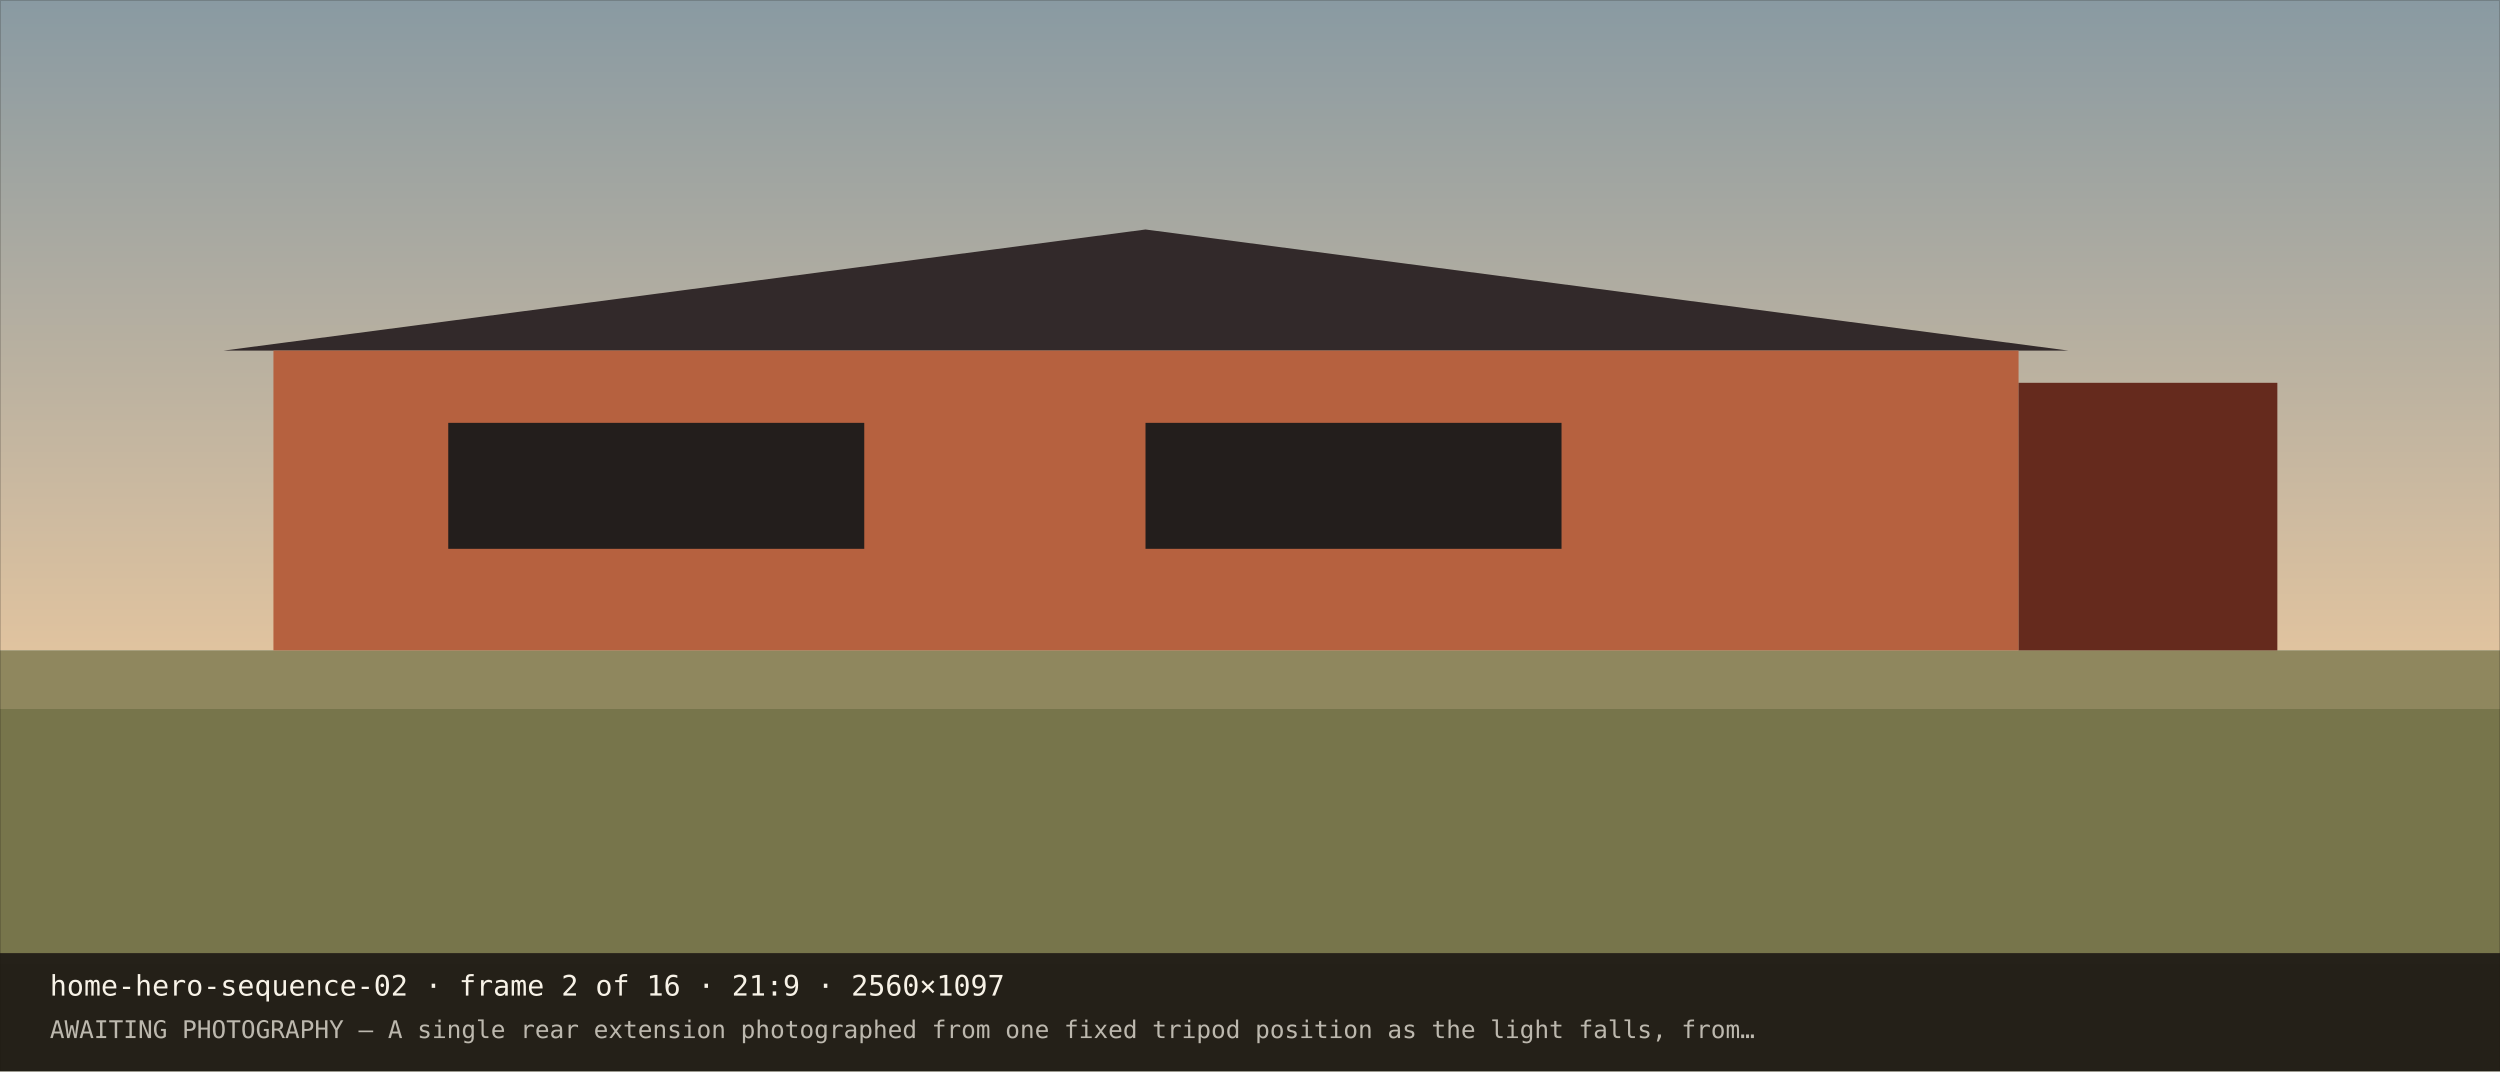
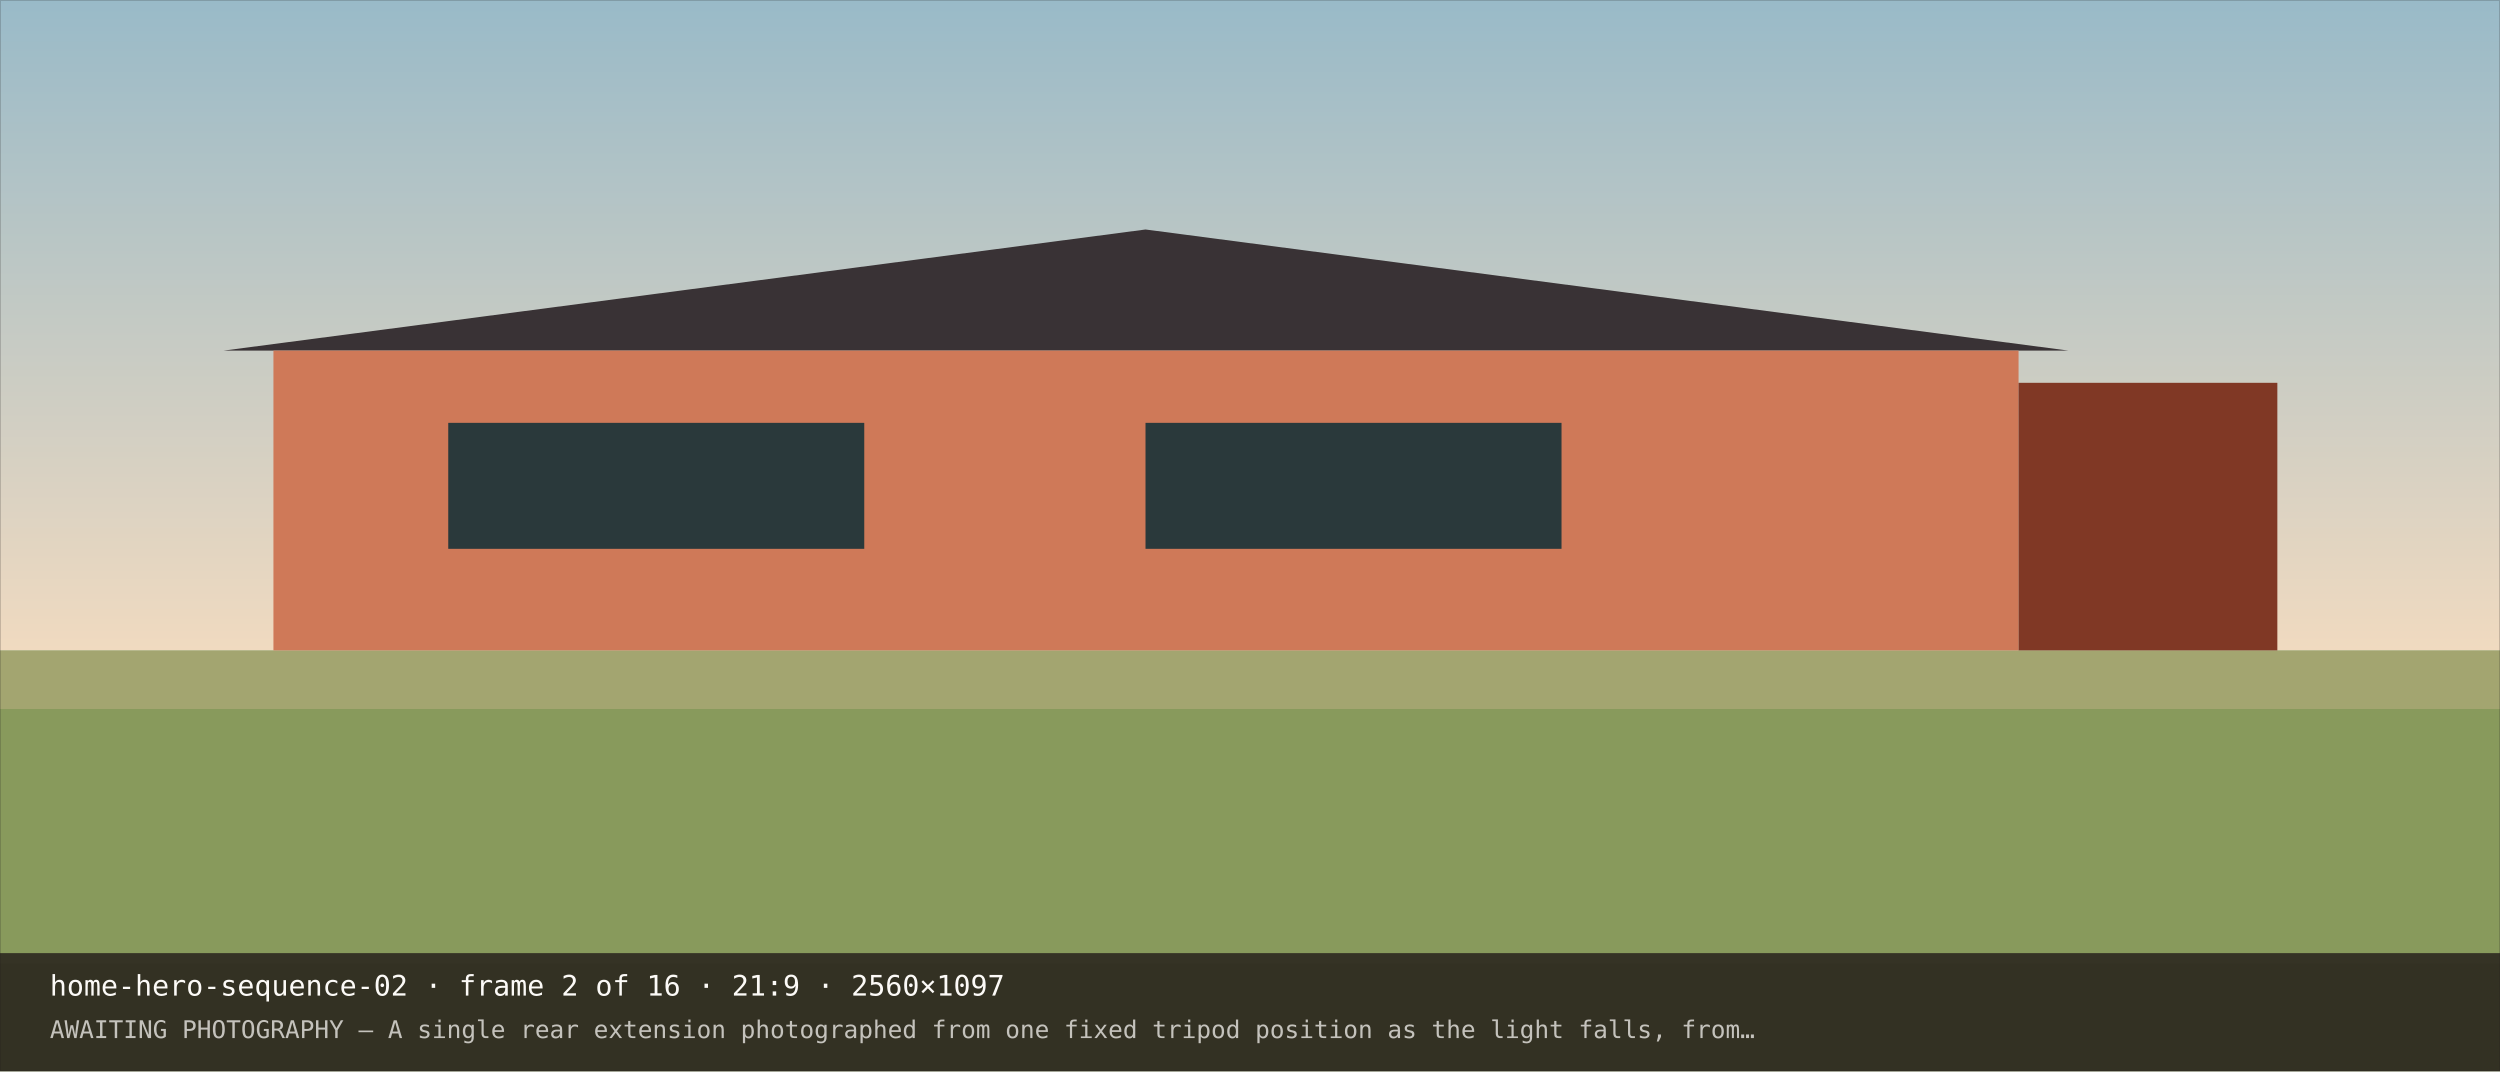
<svg xmlns="http://www.w3.org/2000/svg" width="2560" height="1097" viewBox="0 0 2560 1097" role="img" aria-label="Temporary placeholder awaiting photography: A single rear extension photographed from one fixed tripod position as the light falls, from late afternoon to dusk with the interior lights coming on. 16 frames, locked off, no camera movement between frames. Interval shoot over roughly 40 minutes.">
  <defs>
    <linearGradient id="sky" x1="0" y1="0" x2="0" y2="1">
-       <stop offset="0" stop-color="#899aa2" />
-       <stop offset="1" stop-color="#e0c39f" />
+       <stop offset="0" stop-color="#99bac8" />
+       <stop offset="1" stop-color="#f0dac0" />
    </linearGradient>
  </defs>
  <rect x="0" y="0" width="2560" height="666" fill="url(#sky)" />
-   <rect x="0" y="666" width="2560" height="431" fill="#77754b" />
-   <rect x="0" y="666" width="2560" height="60" fill="#a79972" opacity="0.5" />
-   <polygon points="229,359 1173,235 2118,359" fill="#32292a" />
-   <rect x="280" y="359" width="1787" height="307" fill="#b6613f" />
-   <rect x="2067" y="392" width="265" height="274" fill="#652a1d" />
-   <rect x="459" y="433" width="426" height="129" fill="#231e1c" />
-   <rect x="1173" y="433" width="426" height="129" fill="#231e1c" />
-   <rect x="0" y="987" width="2560" height="110" fill="#1A1512" opacity="0.1" />
-   <rect x="0" y="976" width="2560" height="121" fill="#1A1512" opacity="0.88" />
-   <text x="51" y="1019.5" font-family="ui-monospace, Menlo, monospace" font-size="29" fill="#F7F2E7">home-hero-sequence-02 · frame 2 of 16 · 21:9 · 2560×1097</text>
-   <text x="51" y="1063" font-family="ui-monospace, Menlo, monospace" font-size="25" fill="#F7F2E7" opacity="0.72">AWAITING PHOTOGRAPHY — A single rear extension photographed from one fixed tripod position as the light falls, from…</text>
-   <rect x="0.5" y="0.5" width="2559" height="1096" fill="none" stroke="#1A1512" stroke-opacity="0.2" />
+   <rect x="0" y="666" width="2560" height="431" fill="#889a5c" />
+   <rect x="0" y="666" width="2560" height="60" fill="#beb083" opacity="0.5" />
+   <polygon points="229,359 1173,235 2118,359" fill="#393235" />
+   <rect x="280" y="359" width="1787" height="307" fill="#cf7958" />
+   <rect x="2067" y="392" width="265" height="274" fill="#803825" />
+   <rect x="459" y="433" width="426" height="129" fill="#2a393b" />
+   <rect x="1173" y="433" width="426" height="129" fill="#2a393b" />
+   <rect x="0" y="987" width="2560" height="110" fill="#221C19" opacity="0.1" />
+   <rect x="0" y="976" width="2560" height="121" fill="#221C19" opacity="0.82" />
+   <text x="51" y="1019.5" font-family="ui-monospace, Menlo, monospace" font-size="29" fill="#FCFAF7">home-hero-sequence-02 · frame 2 of 16 · 21:9 · 2560×1097</text>
+   <text x="51" y="1063" font-family="ui-monospace, Menlo, monospace" font-size="25" fill="#FCFAF7" opacity="0.72">AWAITING PHOTOGRAPHY — A single rear extension photographed from one fixed tripod position as the light falls, from…</text>
+   <rect x="0.5" y="0.5" width="2559" height="1096" fill="none" stroke="#221C19" stroke-opacity="0.2" />
</svg>
